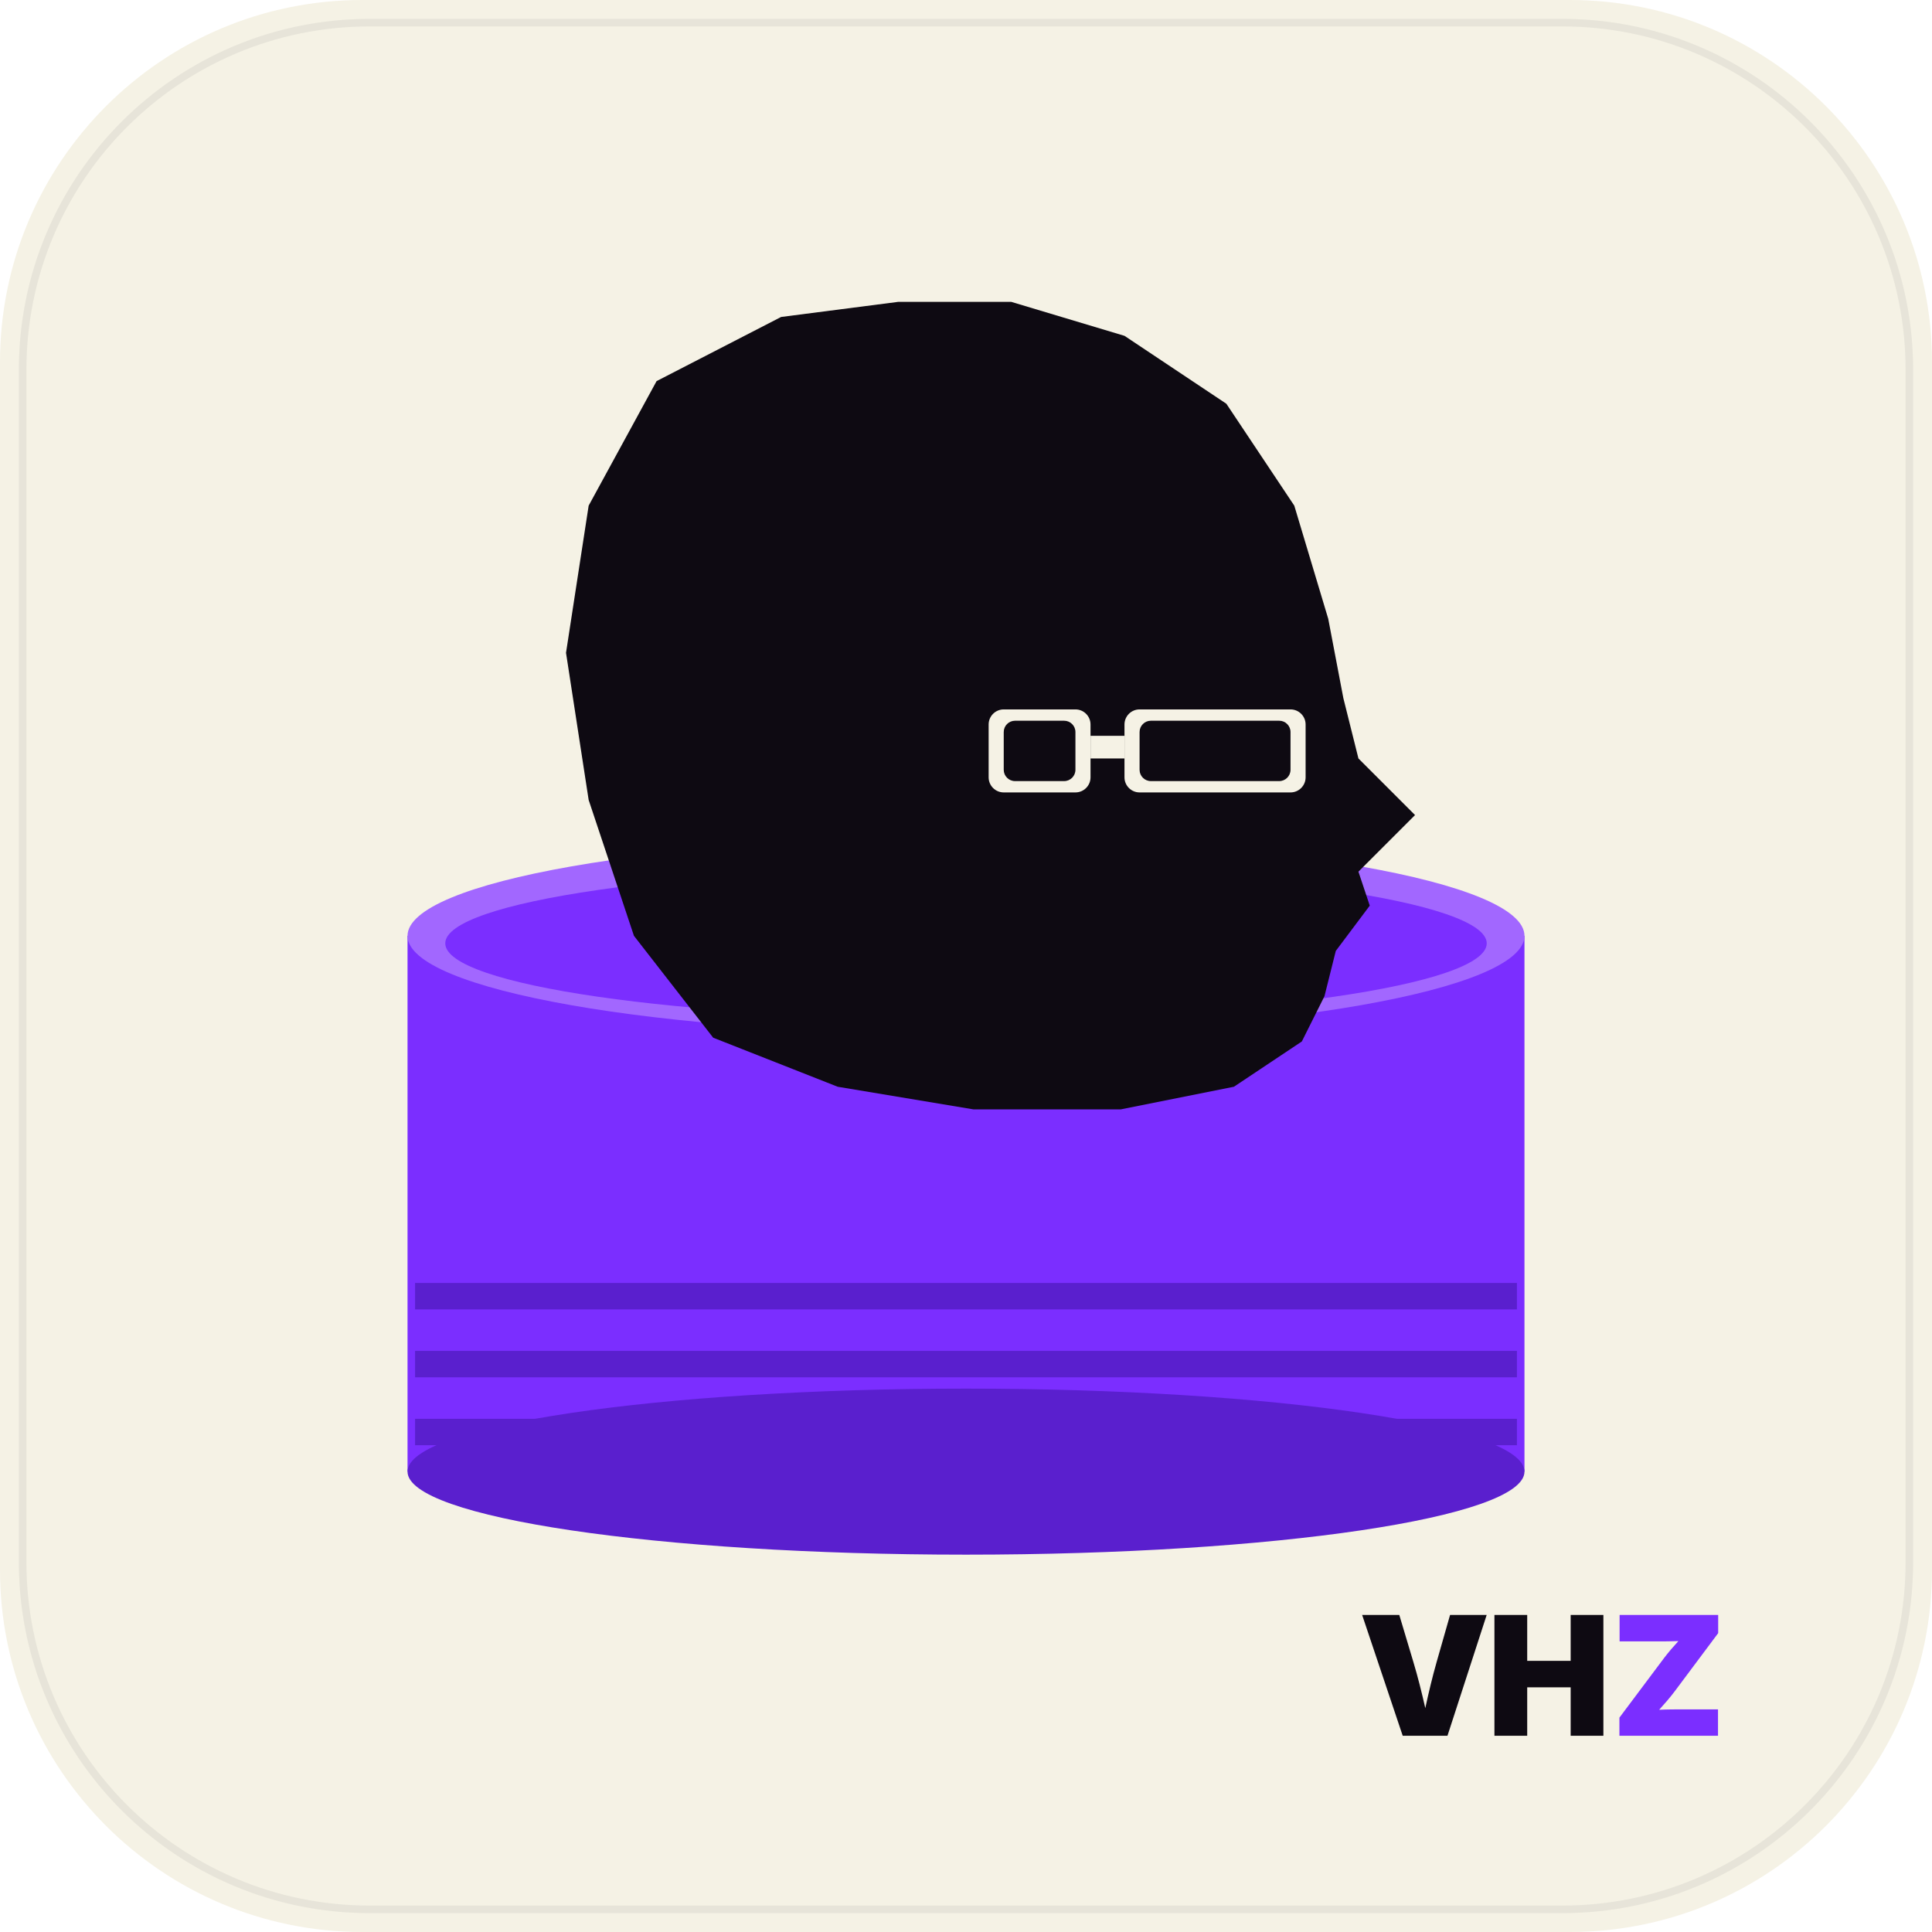
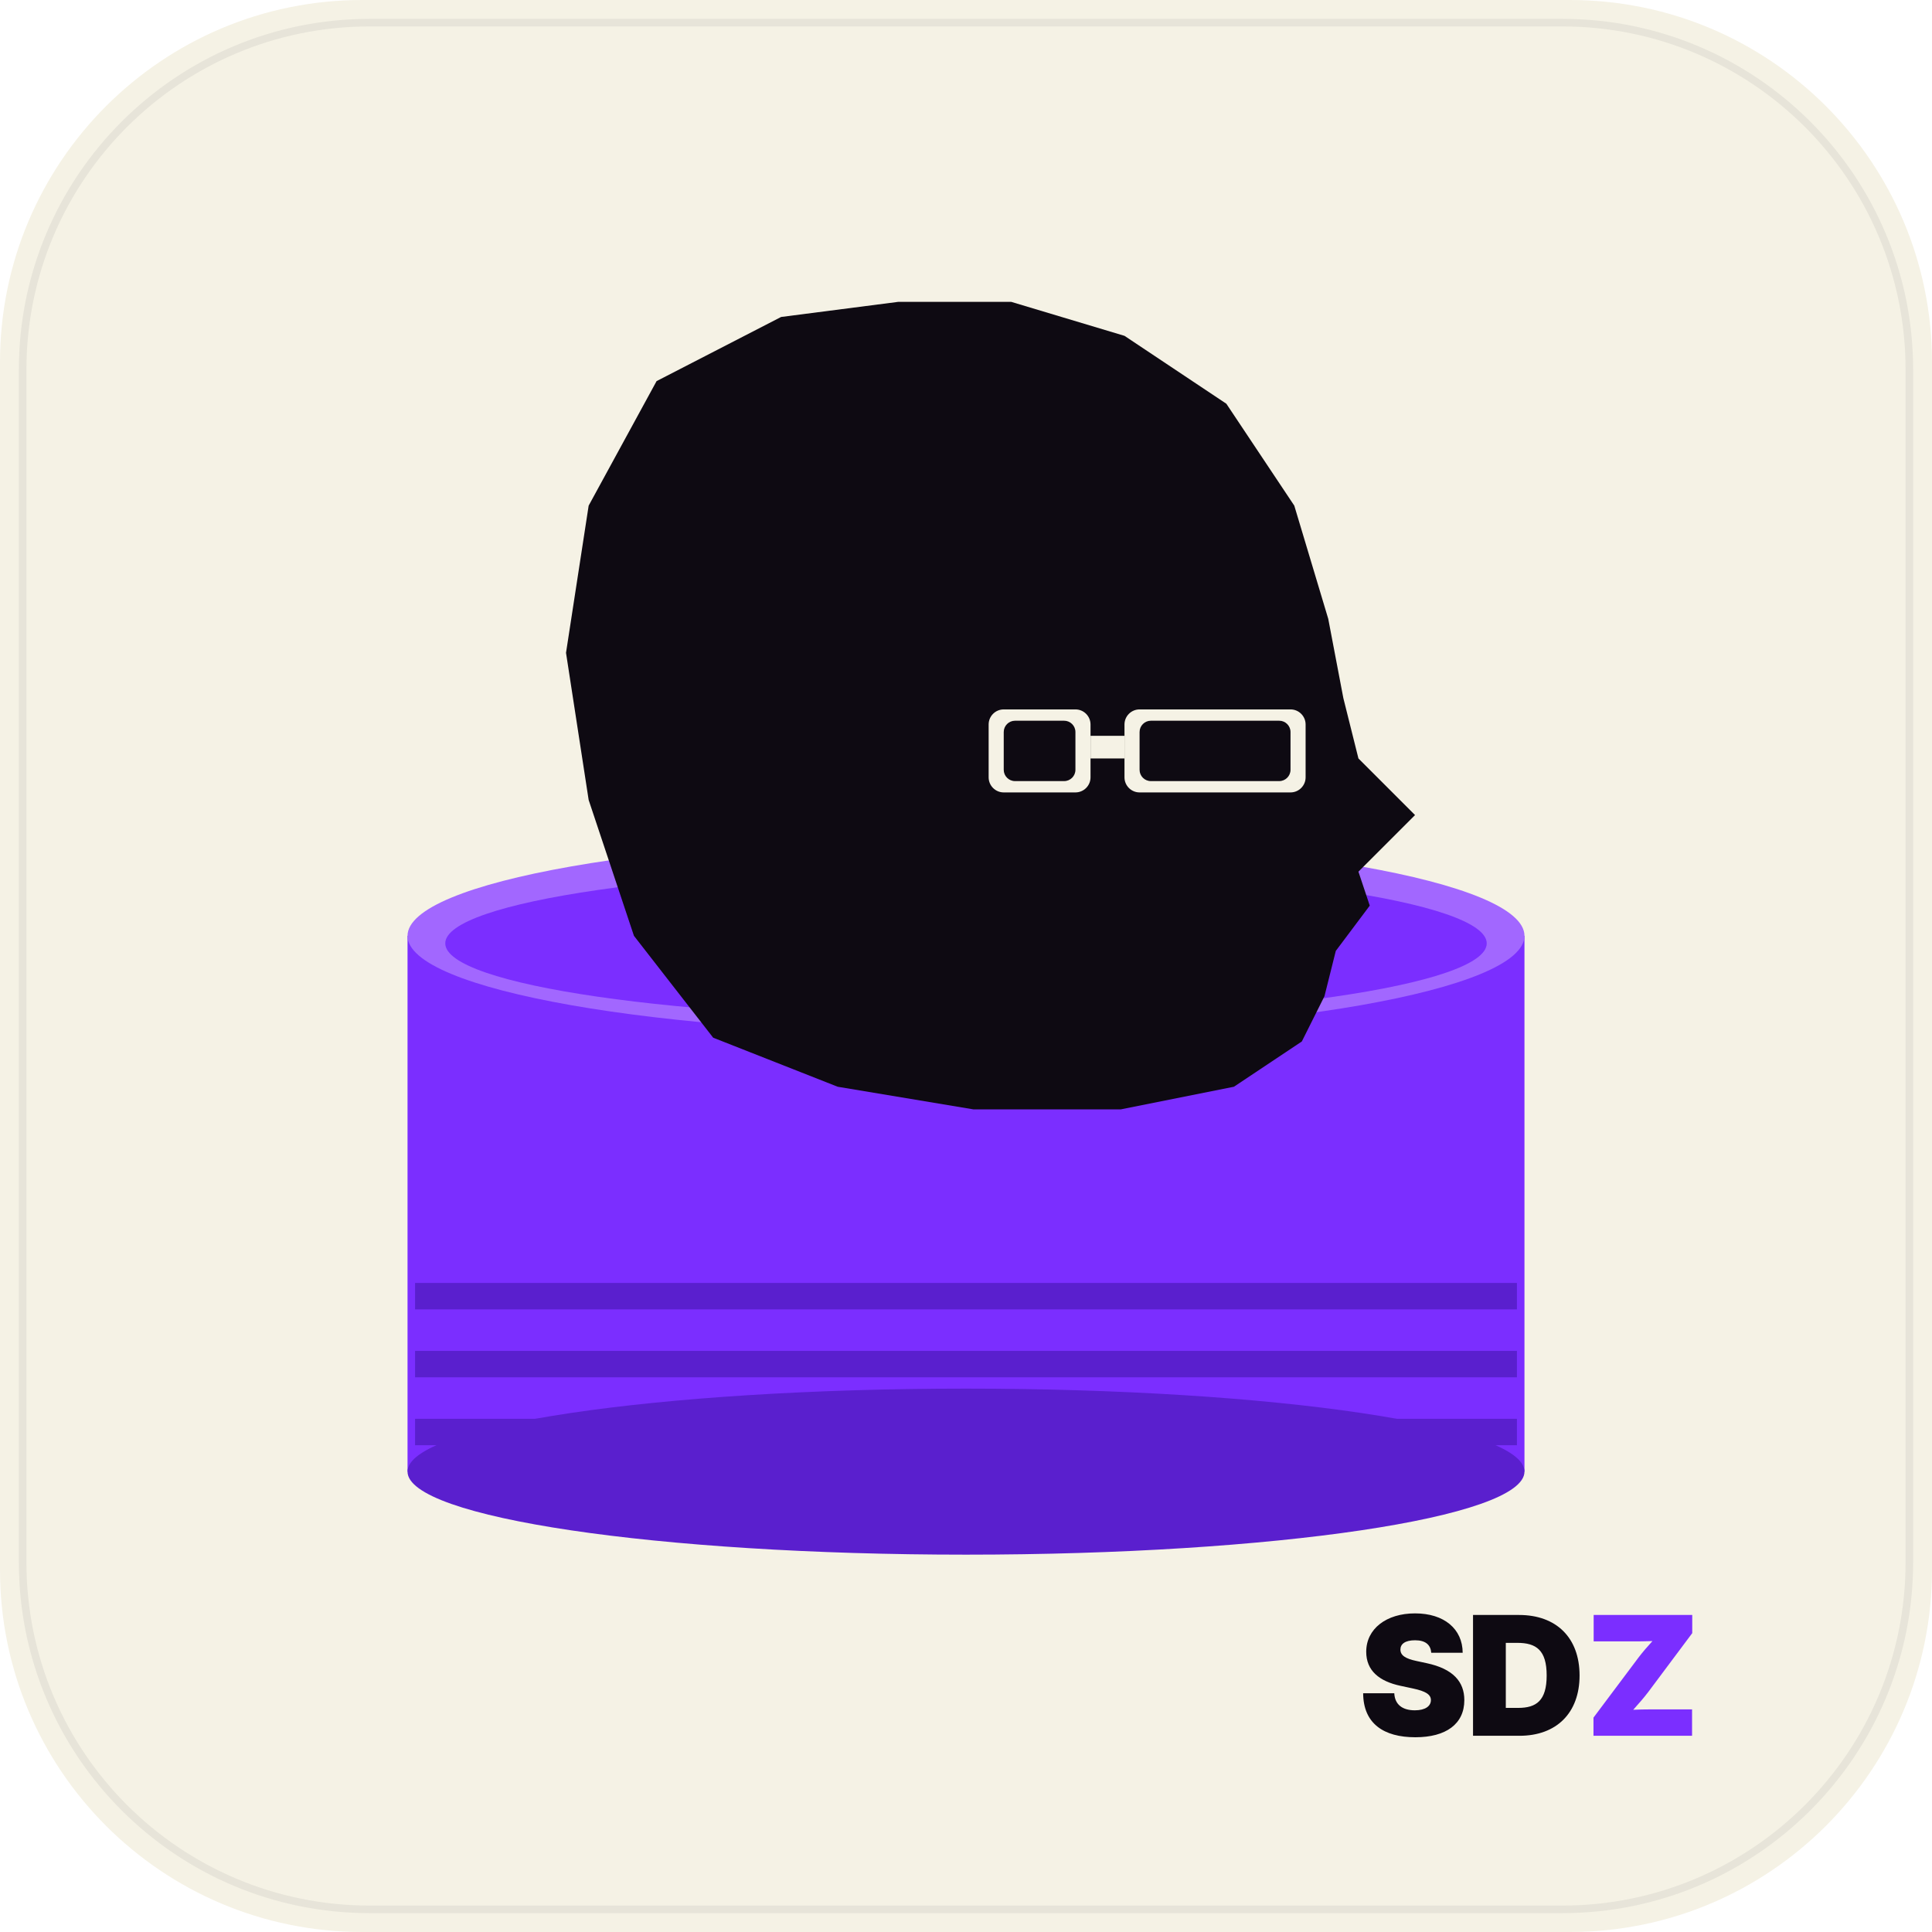
- <svg xmlns="http://www.w3.org/2000/svg" viewBox="0 0 512 512" width="512" height="512" role="img" aria-label="ValveHeadZ">
+ <svg xmlns="http://www.w3.org/2000/svg" viewBox="0 0 512 512" width="512" height="512" role="img" aria-label="StemDomeZ">
  <rect width="512" height="512" rx="96" fill="#F5F2E5" />
  <rect x="6" y="6" width="500" height="500" rx="92" fill="none" stroke="#0E0A12" stroke-opacity="0.06" stroke-width="2" />
  <g transform="translate(108 248)">
    <rect x="0" y="0" width="296" height="142" fill="#7B2EFF" />
    <ellipse cx="148" cy="142" rx="148" ry="22" fill="#5A1FCE" />
    <ellipse cx="148" cy="0" rx="148" ry="26" fill="#A267FF" />
    <ellipse cx="148" cy="2" rx="138" ry="20" fill="#7B2EFF" />
    <rect x="2" y="92" width="292" height="7" fill="#5A1FCE" />
    <rect x="2" y="110" width="292" height="7" fill="#5A1FCE" />
    <rect x="2" y="128" width="292" height="7" fill="#5A1FCE" />
  </g>
  <rect x="220" y="200" width="72" height="48" fill="#0E0A12" />
  <polygon fill="#0E0A12" points="     238,80     268,80     298,89     325,107     343,134     352,164     356,185     360,201     375,216     360,231     363,240     354,252     351,264     345,276     327,288     297,294     258,294     222,288     189,275     168,248     156,212     150,173     156,134     174,101     207,84   " />
  <g transform="translate(256 200)">
    <rect x="42" y="-12" width="48" height="22" rx="4" fill="#F5F2E5" />
    <rect x="46" y="-9" width="40" height="16" rx="3" fill="#0E0A12" />
    <rect x="6" y="-12" width="27" height="22" rx="4" fill="#F5F2E5" />
    <rect x="10" y="-9" width="19" height="16" rx="3" fill="#0E0A12" />
    <rect x="33" y="-5" width="9" height="6" fill="#F5F2E5" />
  </g>
  <g transform="translate(360 460)" font-family="-apple-system, system-ui, 'Inter', sans-serif" font-weight="900" font-size="44" letter-spacing="-1">
-     <text x="0" y="0" fill="#0E0A12">VH<tspan fill="#7B2EFF">Z</tspan>
+     <text x="0" y="0" fill="#0E0A12">SD<tspan fill="#7B2EFF">Z</tspan>
    </text>
  </g>
</svg>
